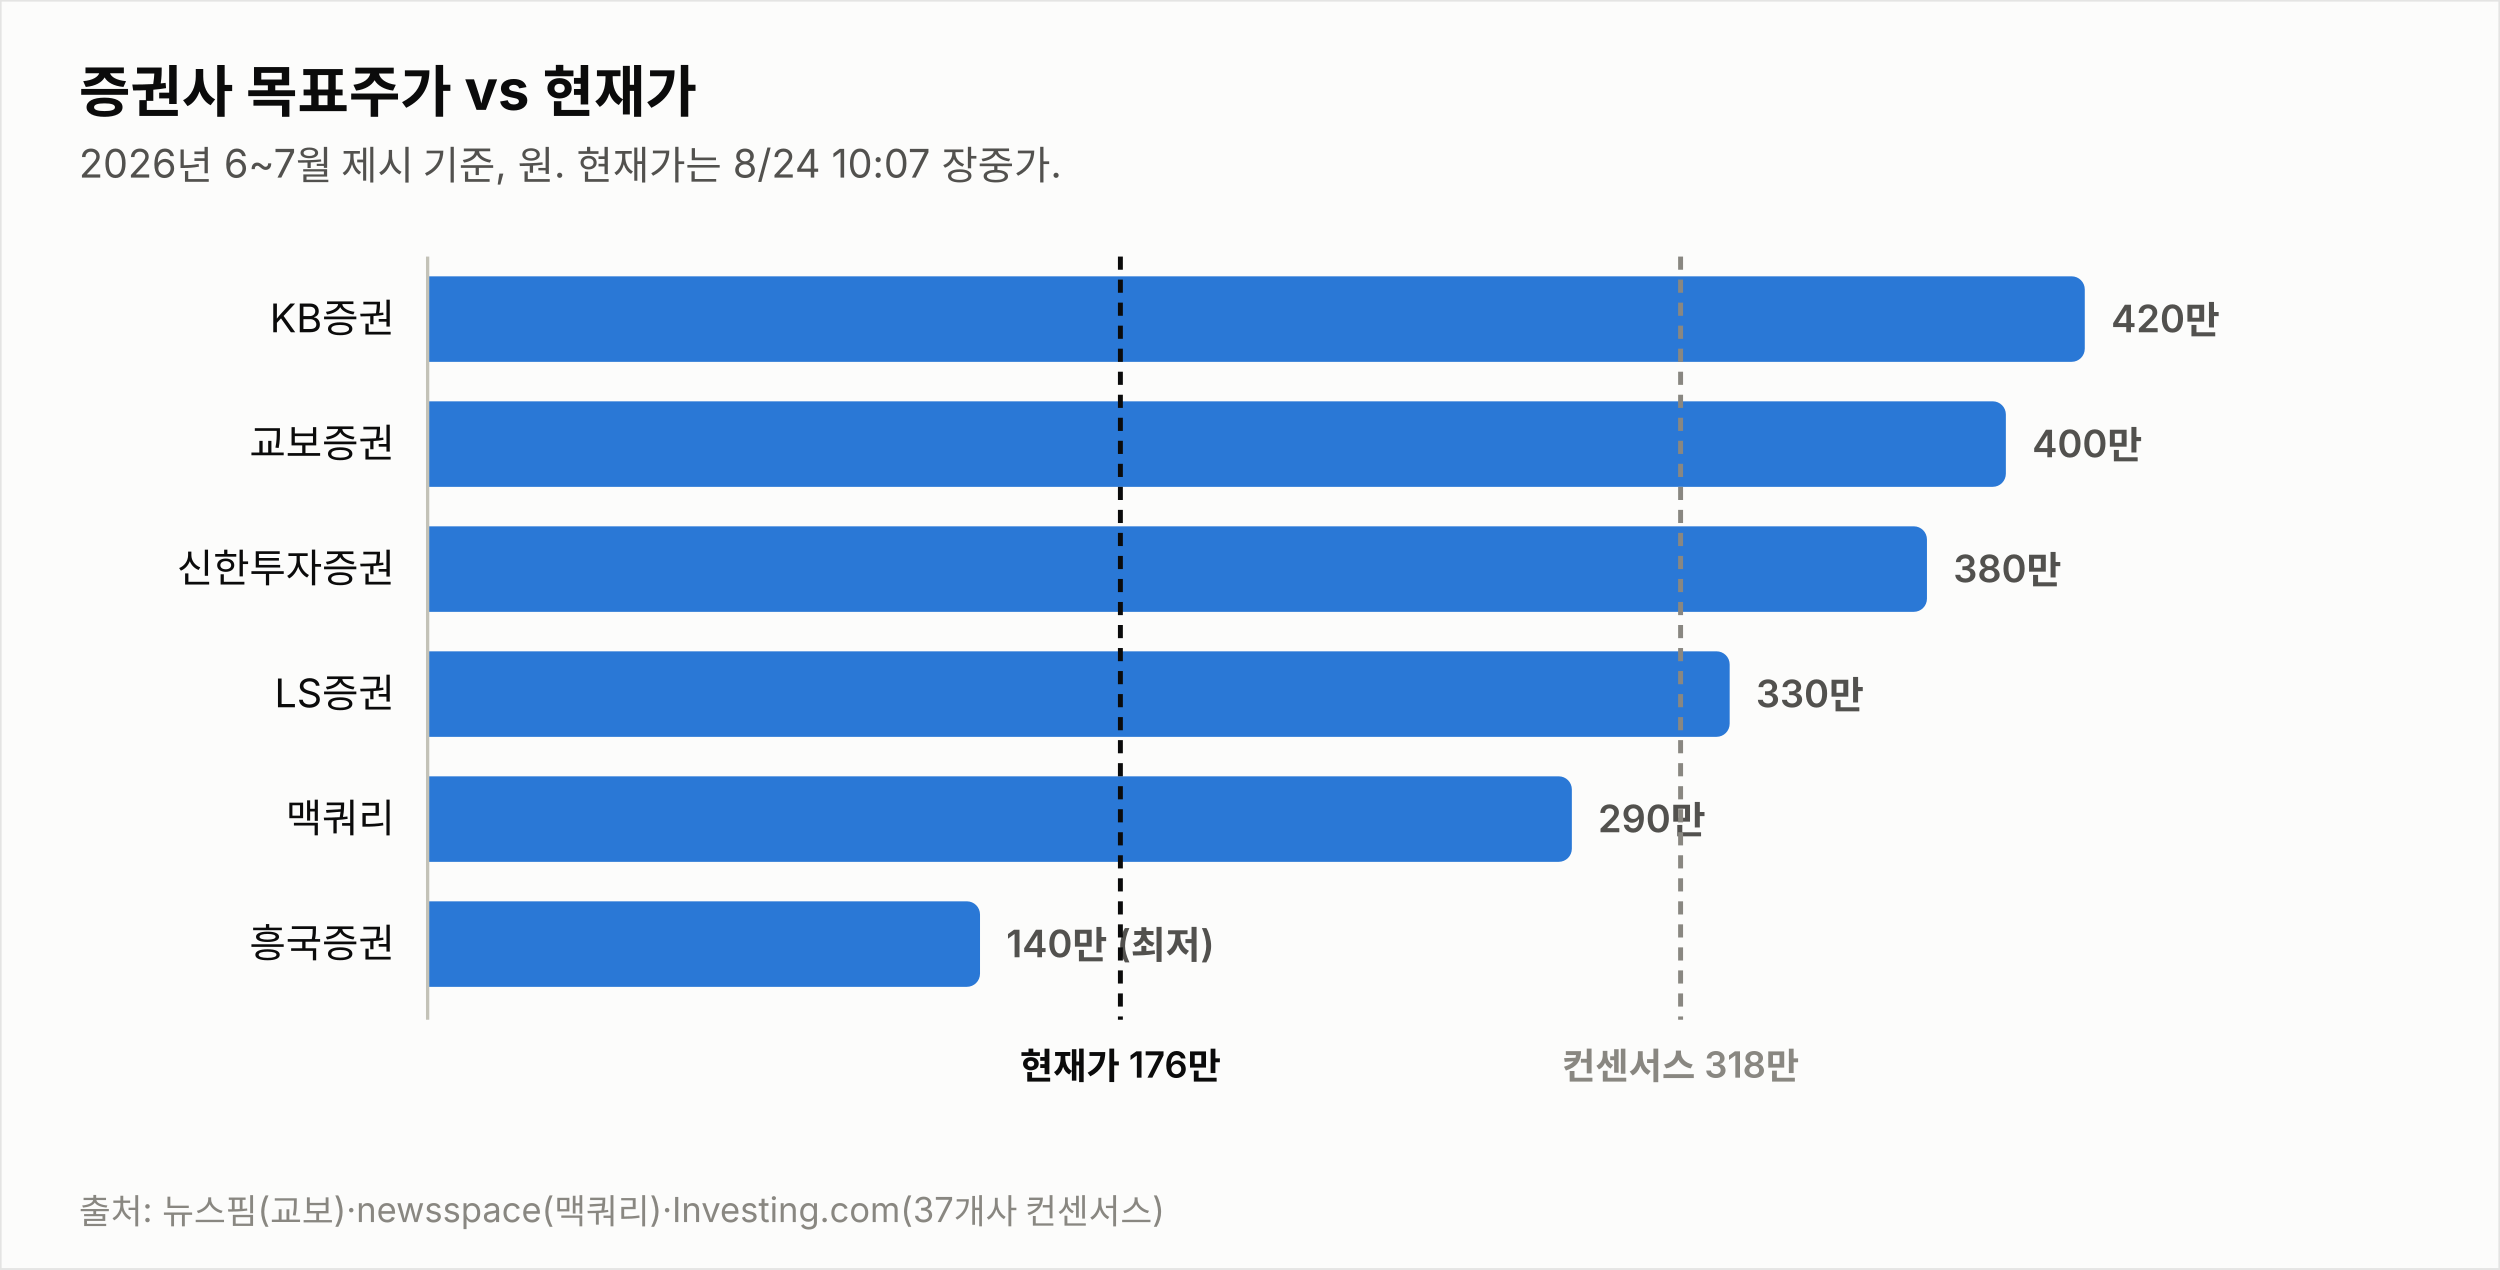
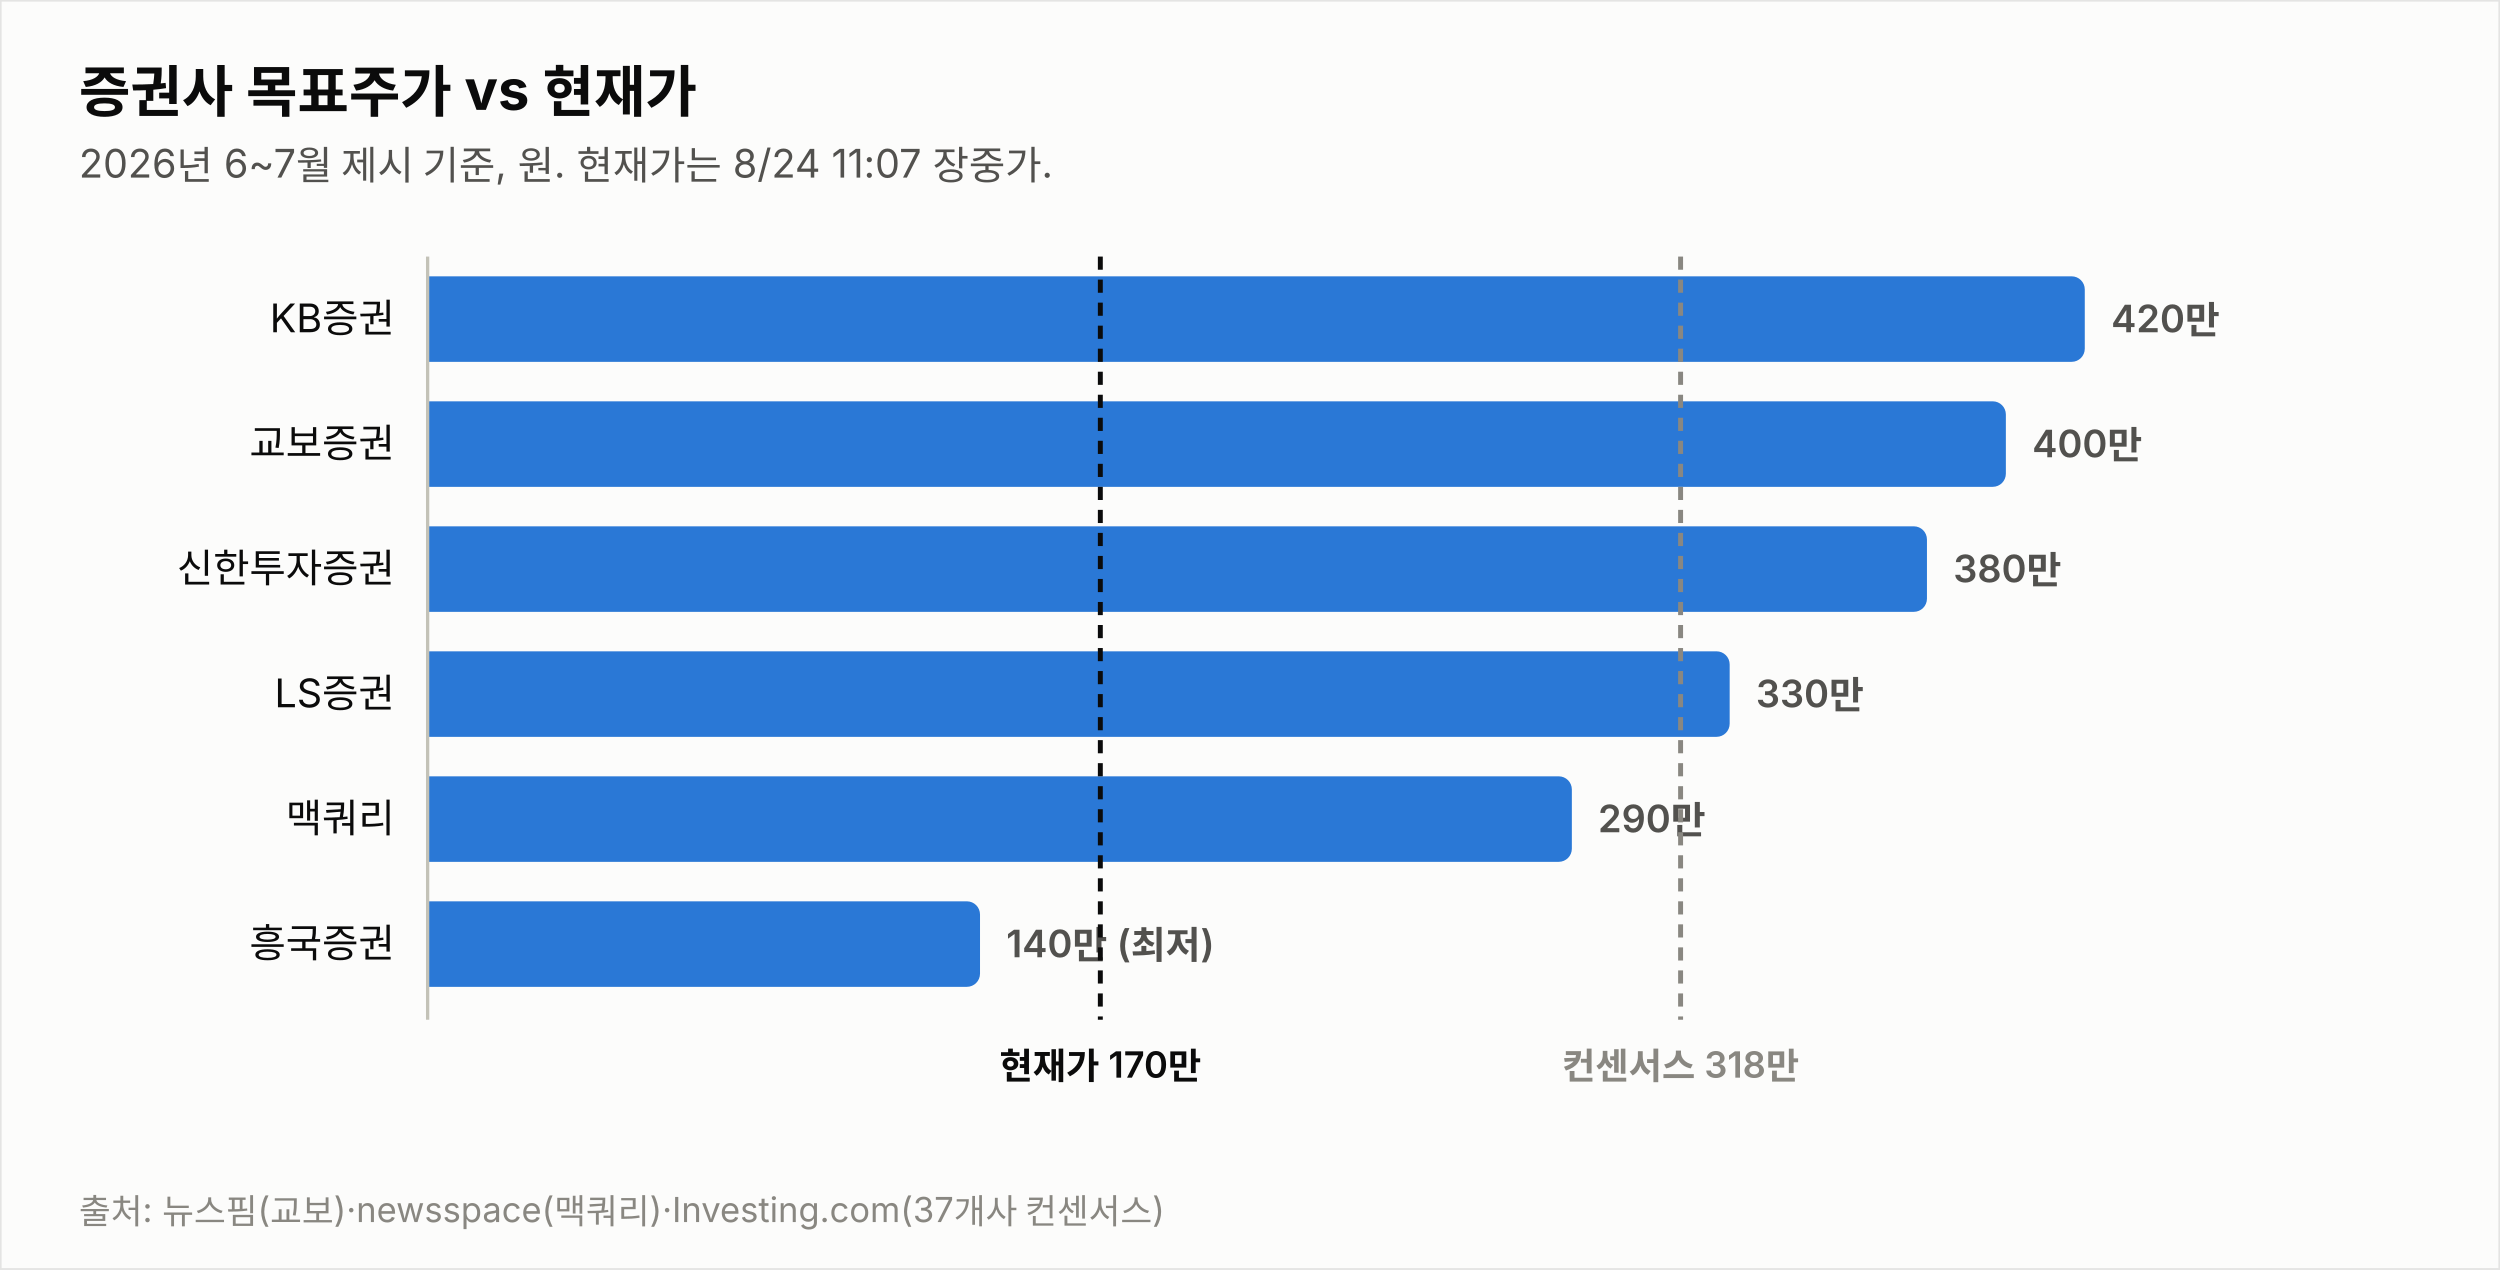
<svg xmlns="http://www.w3.org/2000/svg" width="760" height="386" viewBox="0 0 760 386" font-family="system-ui,-apple-system,&quot;Segoe UI&quot;,&quot;Malgun Gothic&quot;,&quot;Apple SD Gothic Neo&quot;,sans-serif">
  <rect width="760" height="386" fill="#fcfcfb" stroke="rgba(11,11,11,0.10)" />
  <text x="24" y="34" font-size="17" font-weight="700" fill="#0b0b0b">증권사 목표주가 vs 현재가</text>
-   <text x="24" y="54" font-size="12" fill="#52514e">2026년 6~7월 제시 기준, 원. 현재가는 8/24 10:07 장중가.</text>
+   <text x="24" y="54" font-size="12" fill="#52514e">2026년 6~7월 제시 기준, 원. 현재가는 8/24 11:07 장중가.</text>
  <text x="120" y="101.0" font-size="12" fill="#0b0b0b" text-anchor="end">KB증권</text>
  <path d="M130,84 h499.774 a4,4 0 0 1 4,4 v18 a4,4 0 0 1 -4,4 h-499.774 z" fill="#2a78d6" opacity="1.0" />
  <text x="641.8" y="101.0" font-size="11.5" font-weight="600" fill="#52514e" style="font-variant-numeric:tabular-nums">420만</text>
  <text x="120" y="139.0" font-size="12" fill="#0b0b0b" text-anchor="end">교보증권</text>
  <path d="M130,122 h475.784 a4,4 0 0 1 4,4 v18 a4,4 0 0 1 -4,4 h-475.784 z" fill="#2a78d6" opacity="1.0" />
  <text x="617.8" y="139.0" font-size="11.5" font-weight="600" fill="#52514e" style="font-variant-numeric:tabular-nums">400만</text>
  <text x="120" y="177.0" font-size="12" fill="#0b0b0b" text-anchor="end">신한투자증권</text>
  <path d="M130,160 h451.795 a4,4 0 0 1 4,4 v18 a4,4 0 0 1 -4,4 h-451.795 z" fill="#2a78d6" opacity="1.0" />
  <text x="593.8" y="177.0" font-size="11.5" font-weight="600" fill="#52514e" style="font-variant-numeric:tabular-nums">380만</text>
  <text x="120" y="215.0" font-size="12" fill="#0b0b0b" text-anchor="end">LS증권</text>
  <path d="M130,198 h391.822 a4,4 0 0 1 4,4 v18 a4,4 0 0 1 -4,4 h-391.822 z" fill="#2a78d6" opacity="1.0" />
  <text x="533.8" y="215.0" font-size="11.5" font-weight="600" fill="#52514e" style="font-variant-numeric:tabular-nums">330만</text>
  <text x="120" y="253.0" font-size="12" fill="#0b0b0b" text-anchor="end">맥쿼리</text>
  <path d="M130,236 h343.844 a4,4 0 0 1 4,4 v18 a4,4 0 0 1 -4,4 h-343.844 z" fill="#2a78d6" opacity="1.0" />
  <text x="485.8" y="253.0" font-size="11.5" font-weight="600" fill="#52514e" style="font-variant-numeric:tabular-nums">290만</text>
  <text x="120" y="291.0" font-size="12" fill="#0b0b0b" text-anchor="end">흥국증권</text>
  <path d="M130,274 h163.925 a4,4 0 0 1 4,4 v18 a4,4 0 0 1 -4,4 h-163.925 z" fill="#2a78d6" opacity="1.0" />
  <text x="305.9" y="291.0" font-size="11.5" font-weight="600" fill="#52514e" style="font-variant-numeric:tabular-nums">140만 (최저)</text>
  <line x1="130" y1="78" x2="130" y2="310" stroke="#c3c2b7" stroke-width="1" />
-   <line x1="340.6" y1="78" x2="340.6" y2="310" stroke="#0b0b0b" stroke-width="1.5" stroke-dasharray="4 3" />
-   <text x="340.6" y="328" font-size="11" font-weight="600" fill="#0b0b0b" text-anchor="middle">현재가 176만</text>
+   <line x1="334.5" y1="78" x2="334.5" y2="310" stroke="#0b0b0b" stroke-width="1.5" stroke-dasharray="4 3" />
+   <text x="334.5" y="328" font-size="11" font-weight="600" fill="#0b0b0b" text-anchor="middle">현재가 170만</text>
  <line x1="510.9" y1="78" x2="510.9" y2="310" stroke="#898781" stroke-width="1.5" stroke-dasharray="4 3" />
  <text x="510.9" y="328" font-size="11" font-weight="600" fill="#898781" text-anchor="middle">컨센서스 318만</text>
  <text x="24" y="372" font-size="10.5" fill="#898781">출처: 뉴스핌(교보)·newsspace(맥쿼리)·Investing.com(37개사 컨센서스)</text>
</svg>
